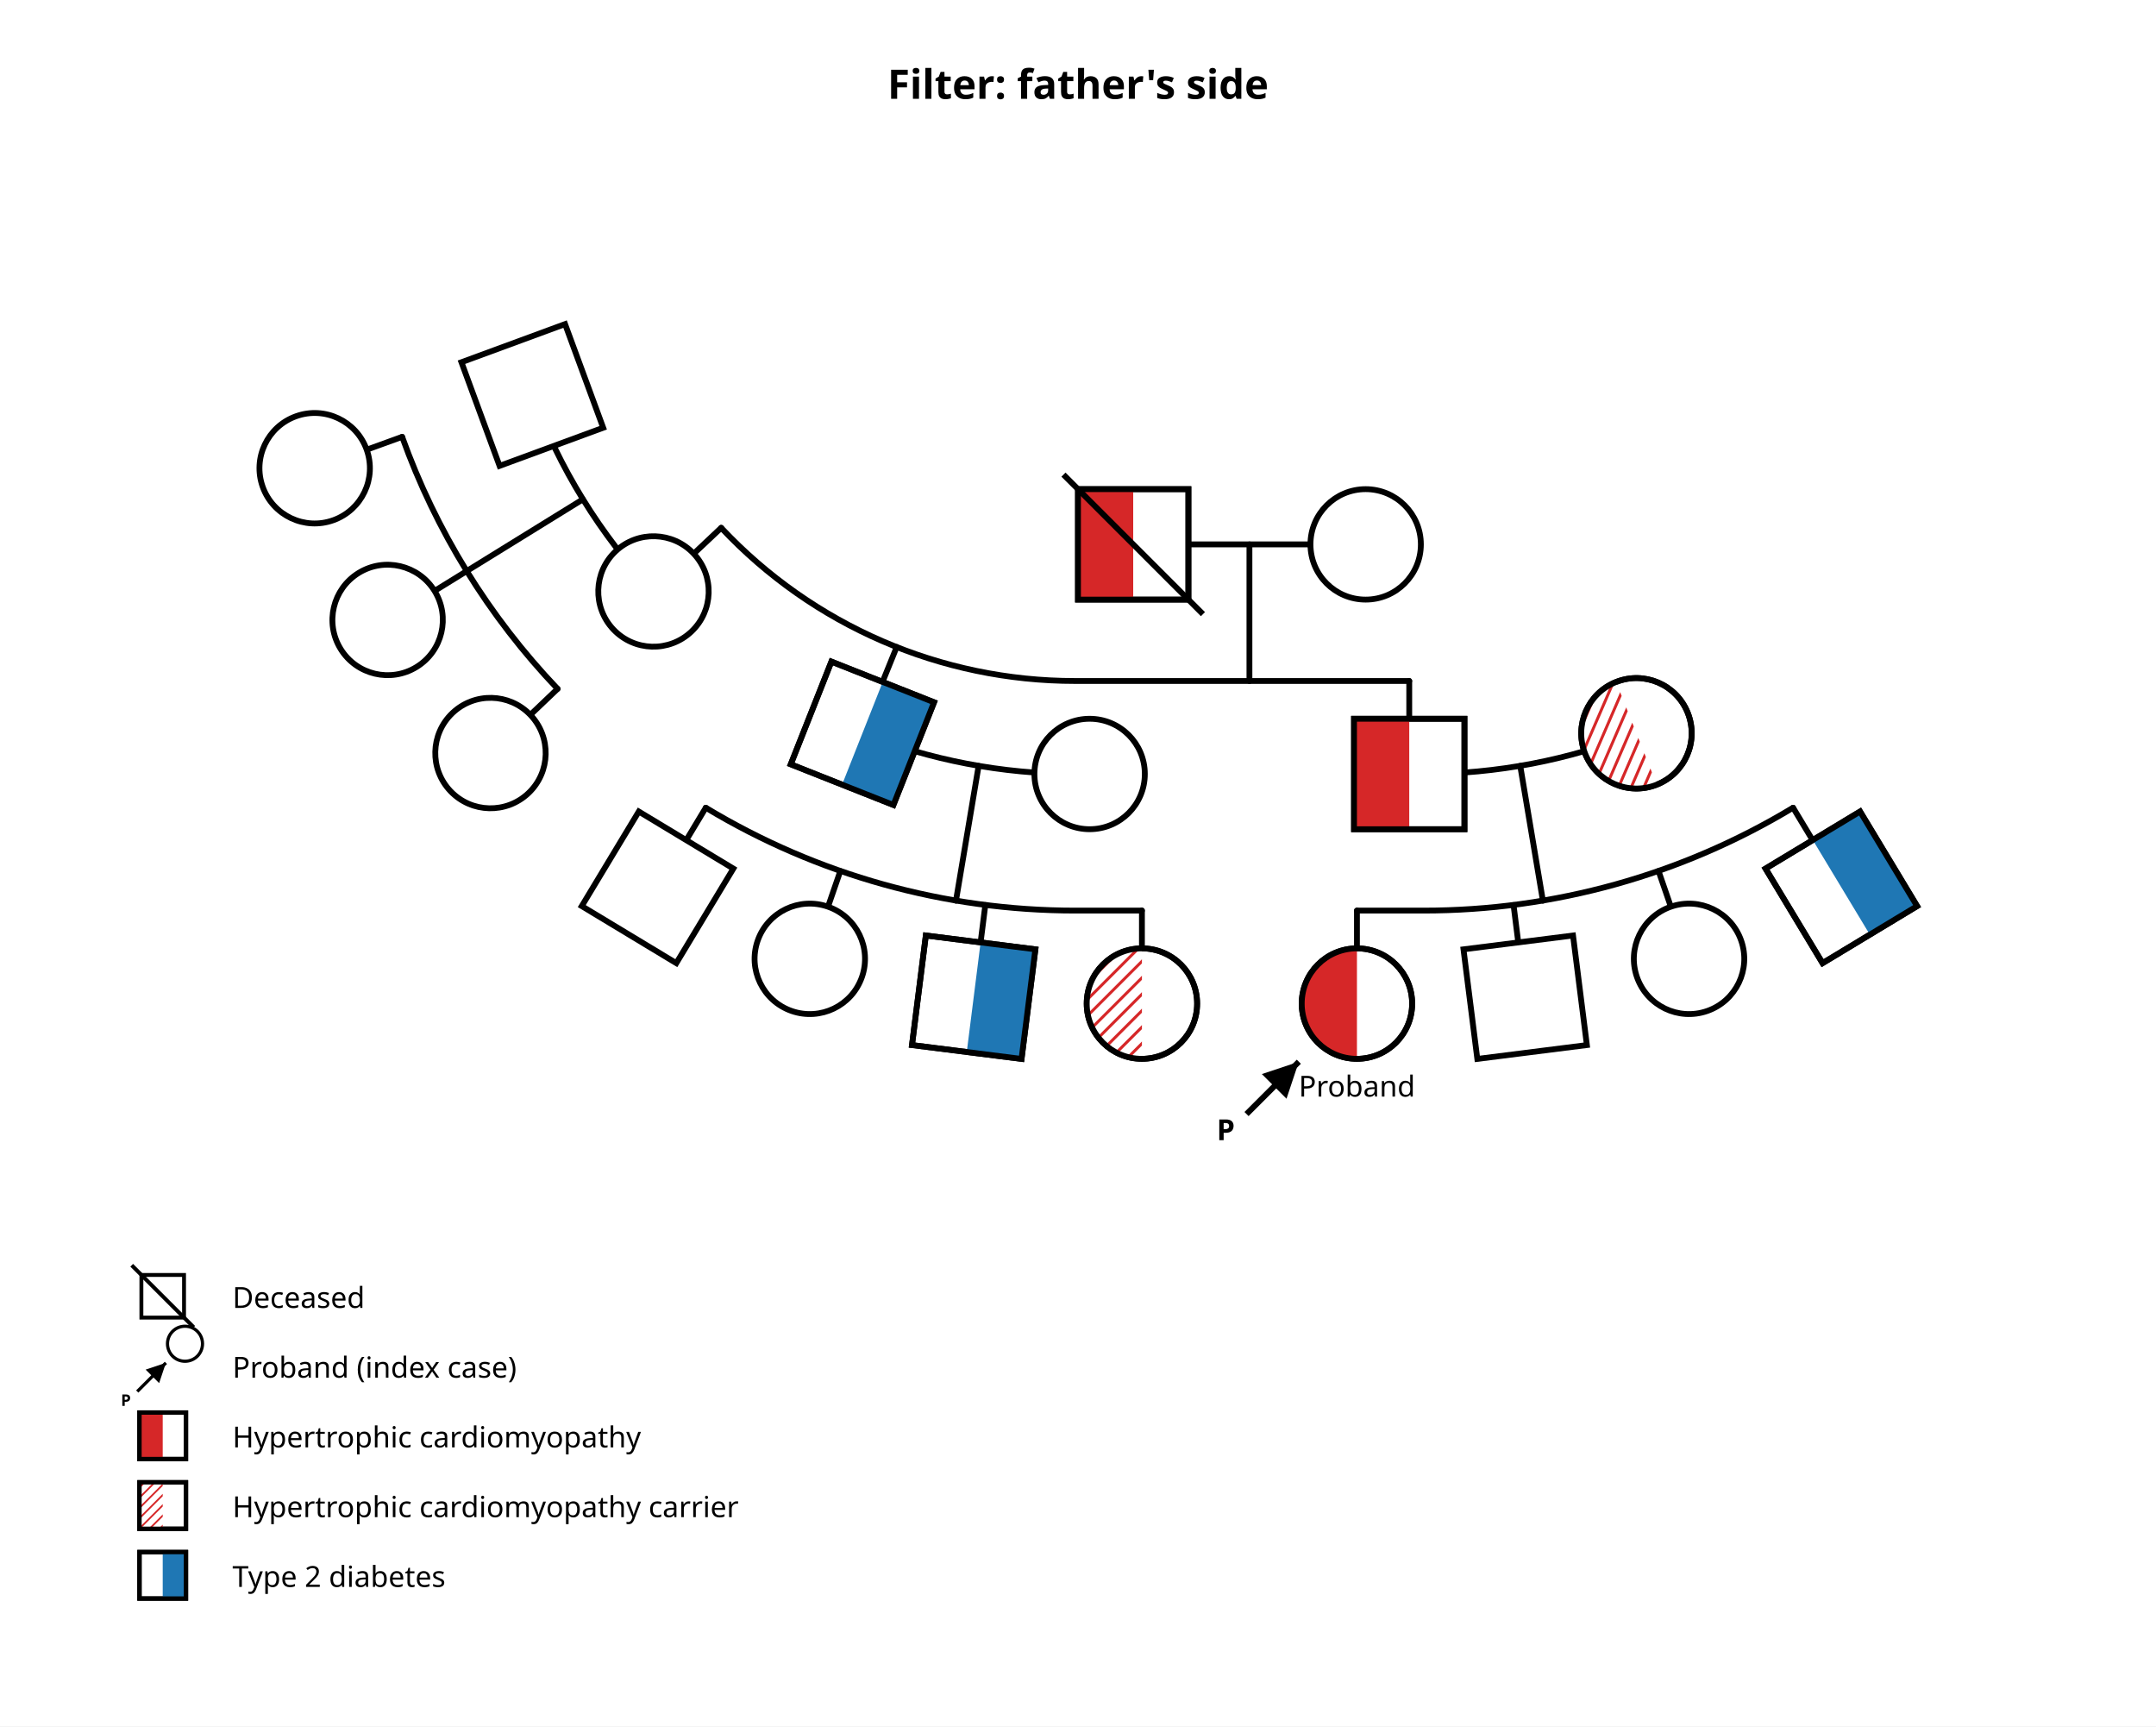
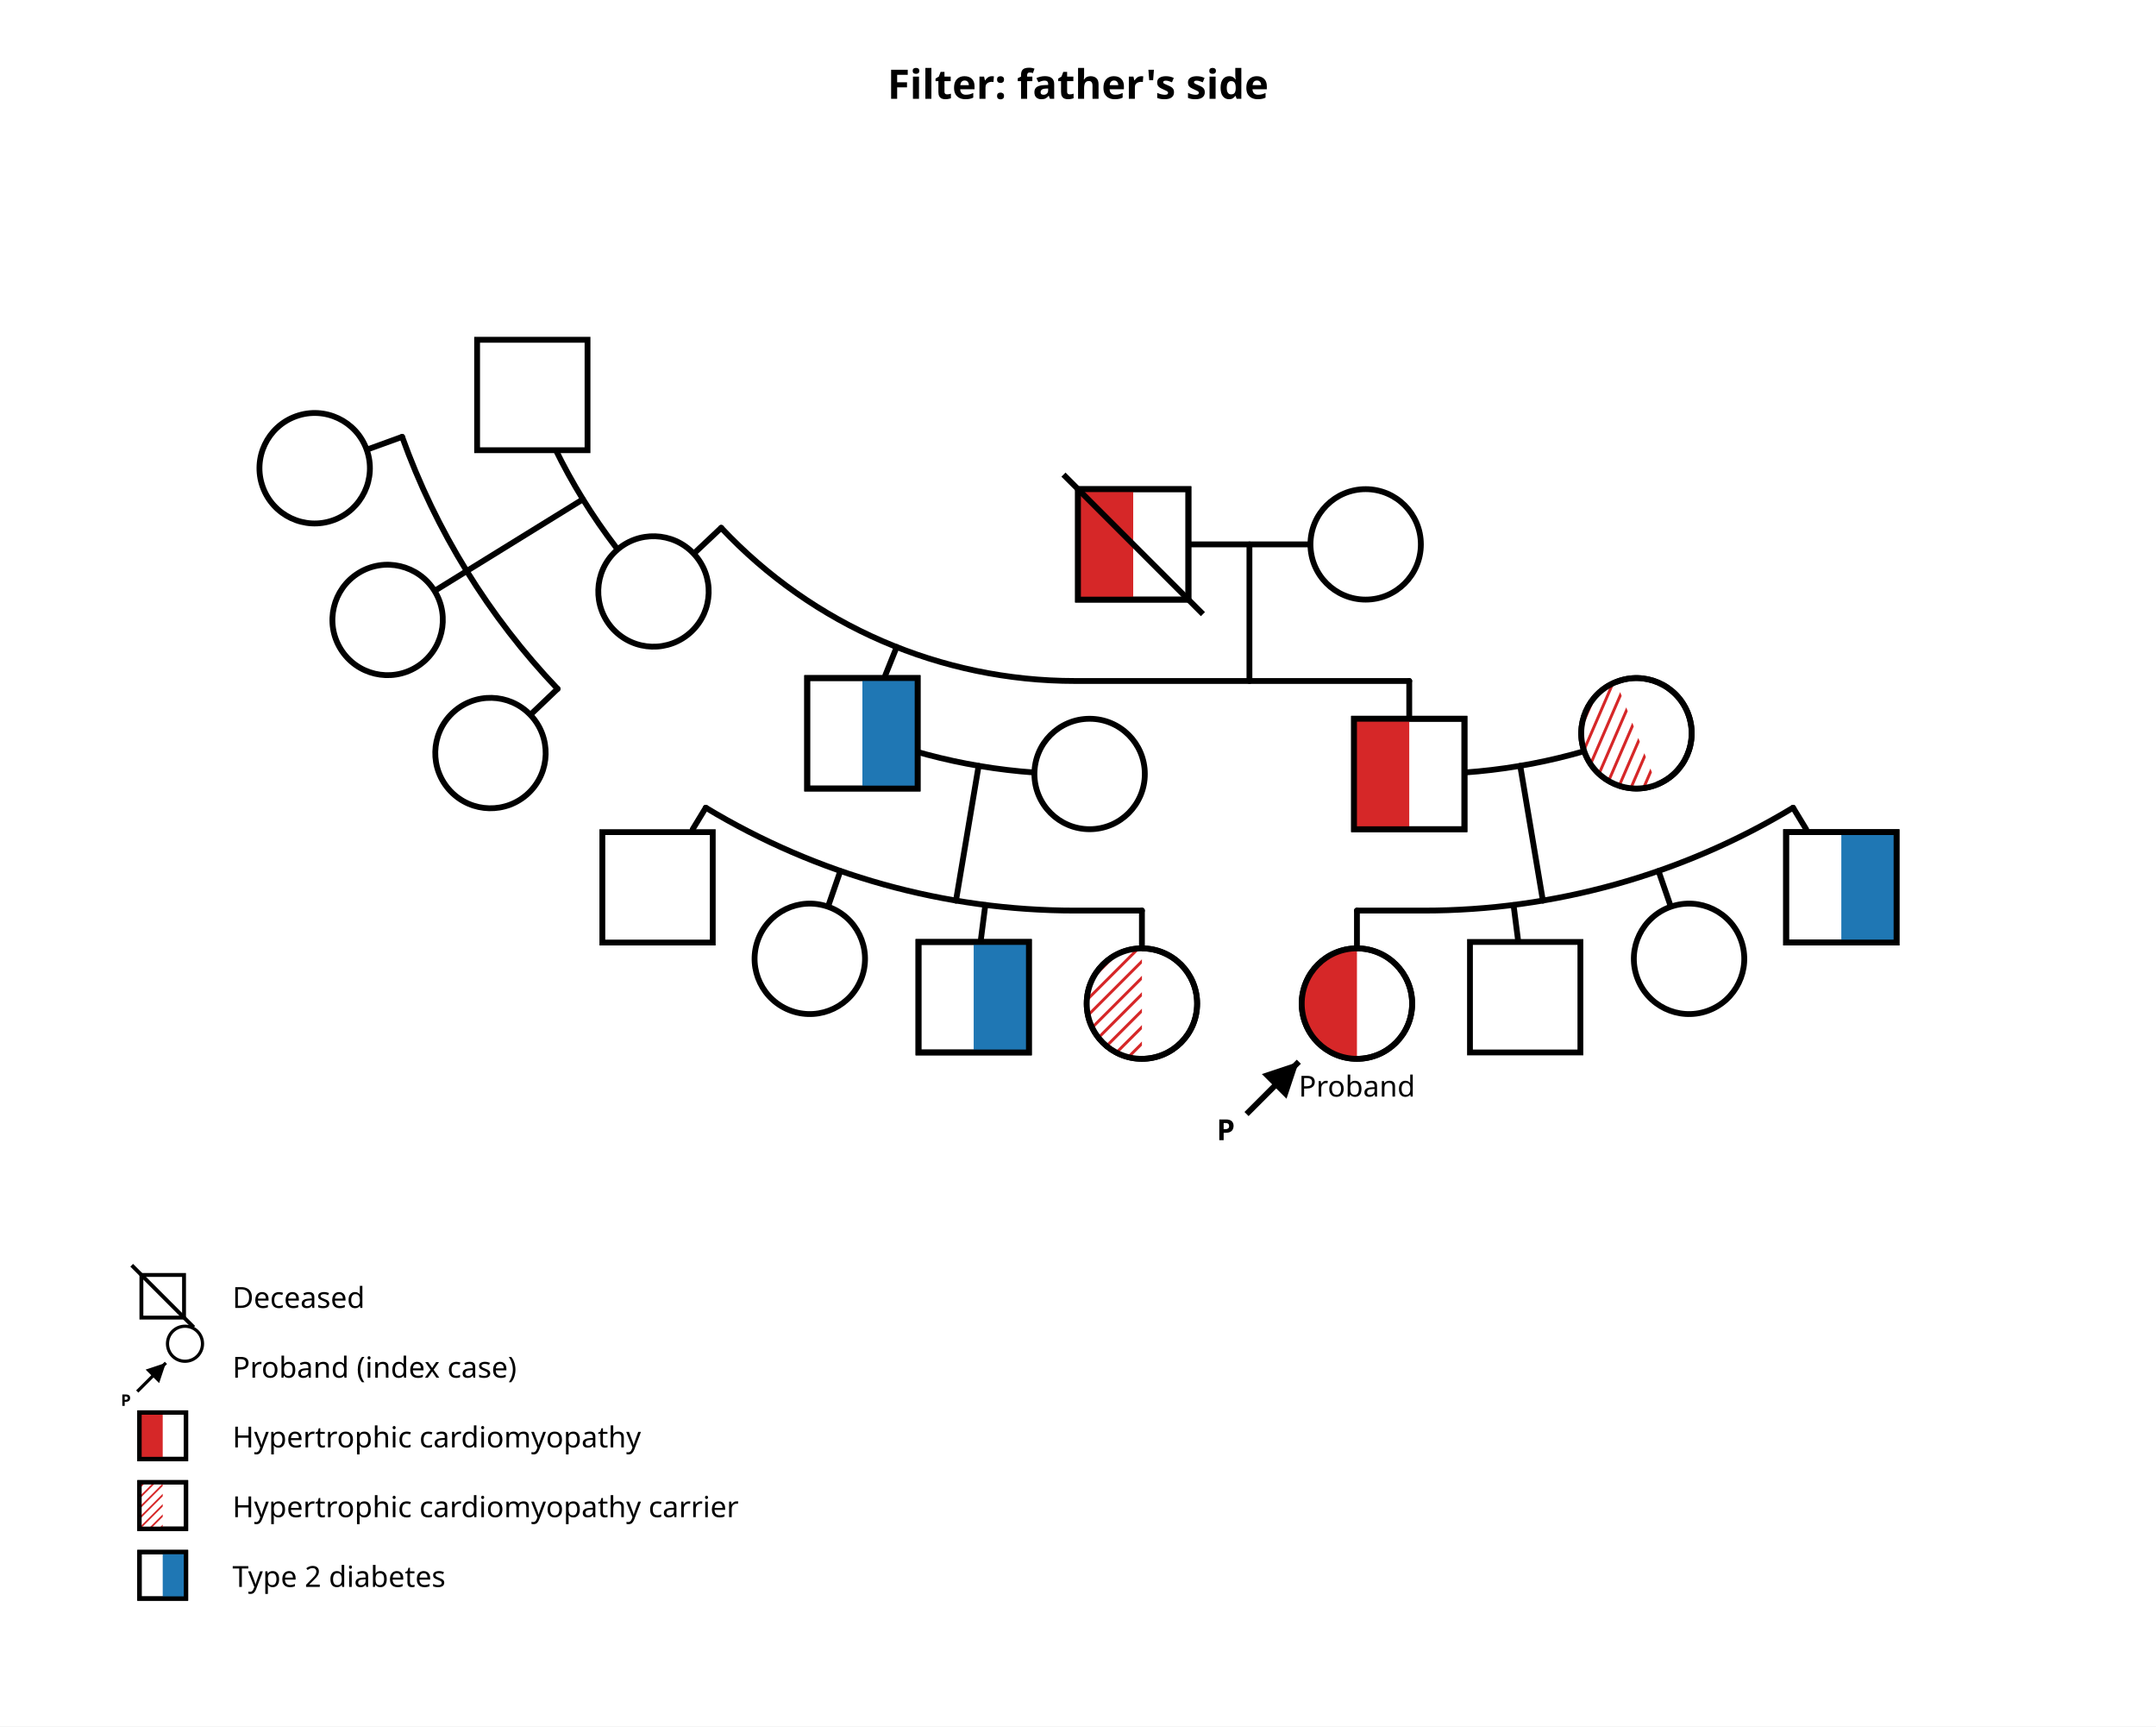
<svg xmlns="http://www.w3.org/2000/svg" width="742" height="594" viewBox="0 0 742 594">
  <defs>
    <marker id="proband-arrowhead" markerWidth="6" markerHeight="6" refX="6" refY="3" orient="auto">
      <path d="M 0 0 L 6 3 L 0 6 Z" fill="black" />
    </marker>
  </defs>
  <rect width="742" height="594" fill="white" />
  <g class="chart-title">
    <text x="371" y="34" text-anchor="middle" font-family="sans-serif" font-size="14" font-weight="bold" fill="black" style="user-select:none">Filter: father's side</text>
  </g>
  <g transform="translate(430 67.3)">
    <path d="M -40 120 L 40 120" fill="none" stroke="black" stroke-width="2" stroke-linecap="round" />
    <line x1="0" y1="120" x2="0" y2="167" fill="none" stroke="black" stroke-width="2" stroke-linecap="round" />
    <path d="M -181.8 114.3 A 167 167 0 0 0 -60 167 L 55 167" fill="none" stroke="black" stroke-width="2" stroke-linecap="round" />
    <line x1="-181.8" y1="114.3" x2="-190.5" y2="122.5" fill="none" stroke="black" stroke-width="2" stroke-linecap="round" />
-     <line x1="-121.4" y1="155.3" x2="-125.9" y2="166.4" fill="none" stroke="black" stroke-width="2" stroke-linecap="round" />
+     <line x1="-121.4" y1="155.3" x2="-125.3" y2="165" fill="none" stroke="black" stroke-width="2" stroke-linecap="round" />
    <line x1="55" y1="167" x2="55" y2="179" fill="none" stroke="black" stroke-width="2" stroke-linecap="round" />
    <path d="M 55 199 L 60 199 A 199 199 0 0 0 133.2 185" fill="none" stroke="black" stroke-width="2" stroke-linecap="round" />
    <line x1="93.2" y1="196.2" x2="101" y2="242.6" fill="none" stroke="black" stroke-width="2" stroke-linecap="round" />
    <path d="M 37 246 L 60 246 A 246 246 0 0 0 187.1 210.6" fill="none" stroke="black" stroke-width="2" stroke-linecap="round" />
    <line x1="37" y1="246" x2="37" y2="258" fill="none" stroke="black" stroke-width="2" stroke-linecap="round" />
-     <line x1="90.9" y1="244.1" x2="92.4" y2="256" fill="none" stroke="black" stroke-width="2" stroke-linecap="round" />
+     <line x1="90.9" y1="244.1" x2="92.4" y2="255.8" fill="none" stroke="black" stroke-width="2" stroke-linecap="round" />
    <line x1="140.8" y1="232.4" x2="144.7" y2="243.7" fill="none" stroke="black" stroke-width="2" stroke-linecap="round" />
-     <line x1="187.1" y1="210.6" x2="193.3" y2="220.9" fill="none" stroke="black" stroke-width="2" stroke-linecap="round" />
+     <line x1="187.1" y1="210.6" x2="191.6" y2="218" fill="none" stroke="black" stroke-width="2" stroke-linecap="round" />
    <path d="M -133.2 185 A 199 199 0 0 0 -60 199 L -55 199" fill="none" stroke="black" stroke-width="2" stroke-linecap="round" />
    <line x1="-93.2" y1="196.2" x2="-101" y2="242.6" fill="none" stroke="black" stroke-width="2" stroke-linecap="round" />
    <path d="M -187.1 210.6 A 246 246 0 0 0 -60 246 L -37 246" fill="none" stroke="black" stroke-width="2" stroke-linecap="round" />
-     <line x1="-187.1" y1="210.6" x2="-193.3" y2="220.9" fill="none" stroke="black" stroke-width="2" stroke-linecap="round" />
+     <line x1="-187.1" y1="210.6" x2="-191.6" y2="218" fill="none" stroke="black" stroke-width="2" stroke-linecap="round" />
    <line x1="-140.8" y1="232.4" x2="-144.7" y2="243.7" fill="none" stroke="black" stroke-width="2" stroke-linecap="round" />
-     <line x1="-90.9" y1="244.1" x2="-92.4" y2="256" fill="none" stroke="black" stroke-width="2" stroke-linecap="round" />
+     <line x1="-90.9" y1="244.1" x2="-92.4" y2="255.8" fill="none" stroke="black" stroke-width="2" stroke-linecap="round" />
    <line x1="-37" y1="246" x2="-37" y2="258" fill="none" stroke="black" stroke-width="2" stroke-linecap="round" />
    <path d="M -246.8 68.6 A 199 199 0 0 0 -205.1 136.2" fill="none" stroke="black" stroke-width="2" stroke-linecap="round" />
    <line x1="-229.4" y1="104.5" x2="-269.4" y2="129.2" fill="none" stroke="black" stroke-width="2" stroke-linecap="round" />
    <path d="M -291.6 83 A 246 246 0 0 0 -238.1 169.7" fill="none" stroke="black" stroke-width="2" stroke-linecap="round" />
    <line x1="-291.6" y1="83" x2="-302.9" y2="87.1" fill="none" stroke="black" stroke-width="2" stroke-linecap="round" />
    <line x1="-269.4" y1="129.2" x2="-279.6" y2="135.5" fill="none" stroke="black" stroke-width="2" stroke-linecap="round" />
    <line x1="-238.1" y1="169.7" x2="-246.8" y2="178" fill="none" stroke="black" stroke-width="2" stroke-linecap="round" />
    <g transform="translate(-40 120) rotate(0)">
      <g transform="translate(-20 -20)">
        <g transform="translate(20 20)" style="user-select:none" />
        <g>
          <g>
            <clipPath id="symbol-clip-0">
              <rect x="1" y="1" width="38" height="38" />
            </clipPath>
            <rect x="1" y="1" width="38" height="38" stroke="black" stroke-width="2" fill="white" />
            <g clip-path="url(#symbol-clip-0)">
              <g>
                <g data-tag-fill="solid">
                  <path d="M 20 20 L 20 60 A 40 40 0 0 1 20 -20 Z" fill="#d62728" />
                </g>
              </g>
            </g>
            <rect x="1" y="1" width="38" height="38" stroke="black" stroke-width="2" fill="none" />
          </g>
        </g>
        <line x1="-4" y1="-4" x2="44" y2="44" stroke="black" stroke-width="2" />
      </g>
    </g>
    <g transform="translate(40 120) rotate(0)">
      <g transform="translate(-20 -20)">
        <g transform="translate(20 20)" style="user-select:none" />
        <g>
          <g>
            <circle cx="20" cy="20" r="19" stroke="black" stroke-width="2" fill="white" />
          </g>
        </g>
      </g>
    </g>
    <g transform="translate(55 199) rotate(0)">
      <g transform="translate(-20 -20)">
        <g transform="translate(20 20)" style="user-select:none" />
        <g>
          <g>
            <clipPath id="symbol-clip-2">
              <rect x="1" y="1" width="38" height="38" />
            </clipPath>
            <rect x="1" y="1" width="38" height="38" stroke="black" stroke-width="2" fill="white" />
            <g clip-path="url(#symbol-clip-2)">
              <g>
                <g data-tag-fill="solid">
                  <path d="M 20 20 L 20 60 A 40 40 0 0 1 20 -20 Z" fill="#d62728" />
                </g>
              </g>
            </g>
            <rect x="1" y="1" width="38" height="38" stroke="black" stroke-width="2" fill="none" />
          </g>
        </g>
      </g>
    </g>
    <g transform="translate(133.2 185) rotate(-21.6)">
      <g transform="translate(-20 -20)">
        <g transform="translate(20 20)" style="user-select:none" />
        <g>
          <g>
            <clipPath id="symbol-clip-3">
              <circle cx="20" cy="20" r="19" />
            </clipPath>
            <circle cx="20" cy="20" r="19" stroke="black" stroke-width="2" fill="white" />
            <g clip-path="url(#symbol-clip-3)">
              <g data-carrier-sector="hcm">
                <g data-tag-fill="diagonal">
                  <clipPath id="symbol-clip-3-s0">
                    <path d="M 20 20 L 20 60 A 40 40 0 0 1 20 -20 Z" />
                  </clipPath>
                  <path d="M 20 20 L 20 60 A 40 40 0 0 1 20 -20 Z" fill="white" />
                  <path d="M-37.172 40L2.828 0M-31.515 40L8.485 0M-25.858 40L14.142 0M-20.201 40L19.799 0M-14.544 40L25.456 0M-8.887 40L31.113 0M-3.23 40L36.77 0M2.426 40L42.426 0M8.083 40L48.083 0M13.74 40L53.74 0M19.397 40L59.397 0M25.054 40L65.054 0M30.711 40L70.711 0M36.368 40L76.368 0" fill="none" stroke="#d62728" stroke-width="1" clip-path="url(#symbol-clip-3-s0)" />
                </g>
              </g>
            </g>
            <circle cx="20" cy="20" r="19" stroke="black" stroke-width="2" fill="none" />
          </g>
        </g>
      </g>
    </g>
    <g transform="translate(203.7 238) rotate(-31.1)">
      <g transform="translate(-20 -20)">
        <g transform="translate(20 20)" style="user-select:none" />
        <g>
-           <g>
-             <clipPath id="symbol-clip-4">
-               <rect x="1" y="1" width="38" height="38" />
-             </clipPath>
-             <rect x="1" y="1" width="38" height="38" stroke="black" stroke-width="2" fill="white" />
-             <g clip-path="url(#symbol-clip-4)">
-               <g>
-                 <g data-tag-fill="solid">
-                   <path d="M 20 20 L 20 -20 A 40 40 0 0 1 20 60 Z" fill="#1f77b4" />
-                 </g>
-               </g>
-             </g>
-             <rect x="1" y="1" width="38" height="38" stroke="black" stroke-width="2" fill="none" />
+           <g transform="rotate(31.1 20 20)">
+             <g>
+               <clipPath id="symbol-clip-4">
+                 <rect x="1" y="1" width="38" height="38" />
+               </clipPath>
+               <rect x="1" y="1" width="38" height="38" stroke="black" stroke-width="2" fill="white" />
+               <g clip-path="url(#symbol-clip-4)">
+                 <g>
+                   <g data-tag-fill="solid">
+                     <path d="M 20 20 L 20 -20 A 40 40 0 0 1 20 60 Z" fill="#1f77b4" />
+                   </g>
+                 </g>
+               </g>
+               <rect x="1" y="1" width="38" height="38" stroke="black" stroke-width="2" fill="none" />
+             </g>
          </g>
        </g>
      </g>
    </g>
    <g transform="translate(151.3 262.6) rotate(-19.2)">
      <g transform="translate(-20 -20)">
        <g transform="translate(20 20)" style="user-select:none" />
        <g>
          <g>
            <circle cx="20" cy="20" r="19" stroke="black" stroke-width="2" fill="white" />
          </g>
        </g>
      </g>
    </g>
    <g transform="translate(94.9 275.8) rotate(-7.2)">
      <g transform="translate(-20 -20)">
        <g transform="translate(20 20)" style="user-select:none" />
        <g>
-           <g>
-             <rect x="1" y="1" width="38" height="38" stroke="black" stroke-width="2" fill="white" />
+           <g transform="rotate(7.2 20 20)">
+             <g>
+               <rect x="1" y="1" width="38" height="38" stroke="black" stroke-width="2" fill="white" />
+             </g>
          </g>
        </g>
      </g>
    </g>
    <g transform="translate(37 278) rotate(0)">
      <g transform="translate(-20 -20)">
        <g transform="translate(20 20)" style="user-select:none">
          <g data-name-label="true" pointer-events="none">
            <text x="0" y="32" text-anchor="middle" font-family="sans-serif" font-size="10" fill="black">Proband</text>
          </g>
        </g>
        <g>
          <g>
            <clipPath id="symbol-clip-7">
              <circle cx="20" cy="20" r="19" />
            </clipPath>
            <circle cx="20" cy="20" r="19" stroke="black" stroke-width="2" fill="white" />
            <g clip-path="url(#symbol-clip-7)">
              <g>
                <g data-tag-fill="solid">
                  <path d="M 20 20 L 20 60 A 40 40 0 0 1 20 -20 Z" fill="#d62728" />
                </g>
              </g>
            </g>
            <circle cx="20" cy="20" r="19" stroke="black" stroke-width="2" fill="none" />
          </g>
        </g>
        <g data-arrow="proband">
          <line x1="-18" y1="58" x2="0" y2="40" stroke="black" stroke-width="2" marker-end="url(#proband-arrowhead)" />
          <rect x="-30" y="58" width="8.5" height="10" fill="white" />
          <text data-proband-letter="true" x="-22" y="67" text-anchor="end" font-family="sans-serif" font-size="10" font-weight="bold" fill="black" style="user-select:none">P</text>
        </g>
      </g>
    </g>
    <g transform="translate(-133.2 185) rotate(21.6)">
      <g transform="translate(-20 -20)">
        <g transform="translate(20 20)" style="user-select:none" />
        <g>
-           <g>
-             <clipPath id="symbol-clip-8">
-               <rect x="1" y="1" width="38" height="38" />
-             </clipPath>
-             <rect x="1" y="1" width="38" height="38" stroke="black" stroke-width="2" fill="white" />
-             <g clip-path="url(#symbol-clip-8)">
-               <g>
-                 <g data-tag-fill="solid">
-                   <path d="M 20 20 L 20 -20 A 40 40 0 0 1 20 60 Z" fill="#1f77b4" />
-                 </g>
-               </g>
-             </g>
-             <rect x="1" y="1" width="38" height="38" stroke="black" stroke-width="2" fill="none" />
+           <g transform="rotate(-21.6 20 20)">
+             <g>
+               <clipPath id="symbol-clip-8">
+                 <rect x="1" y="1" width="38" height="38" />
+               </clipPath>
+               <rect x="1" y="1" width="38" height="38" stroke="black" stroke-width="2" fill="white" />
+               <g clip-path="url(#symbol-clip-8)">
+                 <g>
+                   <g data-tag-fill="solid">
+                     <path d="M 20 20 L 20 -20 A 40 40 0 0 1 20 60 Z" fill="#1f77b4" />
+                   </g>
+                 </g>
+               </g>
+               <rect x="1" y="1" width="38" height="38" stroke="black" stroke-width="2" fill="none" />
+             </g>
          </g>
        </g>
      </g>
    </g>
    <g transform="translate(-55 199) rotate(0)">
      <g transform="translate(-20 -20)">
        <g transform="translate(20 20)" style="user-select:none" />
        <g>
          <g>
            <circle cx="20" cy="20" r="19" stroke="black" stroke-width="2" fill="white" />
          </g>
        </g>
      </g>
    </g>
    <g transform="translate(-37 278) rotate(0)">
      <g transform="translate(-20 -20)">
        <g transform="translate(20 20)" style="user-select:none" />
        <g>
          <g>
            <clipPath id="symbol-clip-10">
              <circle cx="20" cy="20" r="19" />
            </clipPath>
            <circle cx="20" cy="20" r="19" stroke="black" stroke-width="2" fill="white" />
            <g clip-path="url(#symbol-clip-10)">
              <g data-carrier-sector="hcm">
                <g data-tag-fill="diagonal">
                  <clipPath id="symbol-clip-10-s0">
                    <path d="M 20 20 L 20 60 A 40 40 0 0 1 20 -20 Z" />
                  </clipPath>
                  <path d="M 20 20 L 20 60 A 40 40 0 0 1 20 -20 Z" fill="white" />
                  <path d="M-37.172 40L2.828 0M-31.515 40L8.485 0M-25.858 40L14.142 0M-20.201 40L19.799 0M-14.544 40L25.456 0M-8.887 40L31.113 0M-3.23 40L36.77 0M2.426 40L42.426 0M8.083 40L48.083 0M13.74 40L53.74 0M19.397 40L59.397 0M25.054 40L65.054 0M30.711 40L70.711 0M36.368 40L76.368 0" fill="none" stroke="#d62728" stroke-width="1" clip-path="url(#symbol-clip-10-s0)" />
                </g>
              </g>
            </g>
            <circle cx="20" cy="20" r="19" stroke="black" stroke-width="2" fill="none" />
          </g>
        </g>
      </g>
    </g>
    <g transform="translate(-94.9 275.8) rotate(7.2)">
      <g transform="translate(-20 -20)">
        <g transform="translate(20 20)" style="user-select:none" />
        <g>
-           <g>
-             <clipPath id="symbol-clip-11">
-               <rect x="1" y="1" width="38" height="38" />
-             </clipPath>
-             <rect x="1" y="1" width="38" height="38" stroke="black" stroke-width="2" fill="white" />
-             <g clip-path="url(#symbol-clip-11)">
-               <g>
-                 <g data-tag-fill="solid">
-                   <path d="M 20 20 L 20 -20 A 40 40 0 0 1 20 60 Z" fill="#1f77b4" />
-                 </g>
-               </g>
-             </g>
-             <rect x="1" y="1" width="38" height="38" stroke="black" stroke-width="2" fill="none" />
+           <g transform="rotate(-7.2 20 20)">
+             <g>
+               <clipPath id="symbol-clip-11">
+                 <rect x="1" y="1" width="38" height="38" />
+               </clipPath>
+               <rect x="1" y="1" width="38" height="38" stroke="black" stroke-width="2" fill="white" />
+               <g clip-path="url(#symbol-clip-11)">
+                 <g>
+                   <g data-tag-fill="solid">
+                     <path d="M 20 20 L 20 -20 A 40 40 0 0 1 20 60 Z" fill="#1f77b4" />
+                   </g>
+                 </g>
+               </g>
+               <rect x="1" y="1" width="38" height="38" stroke="black" stroke-width="2" fill="none" />
+             </g>
          </g>
        </g>
      </g>
    </g>
    <g transform="translate(-151.3 262.6) rotate(19.2)">
      <g transform="translate(-20 -20)">
        <g transform="translate(20 20)" style="user-select:none" />
        <g>
          <g>
            <circle cx="20" cy="20" r="19" stroke="black" stroke-width="2" fill="white" />
          </g>
        </g>
      </g>
    </g>
    <g transform="translate(-203.7 238) rotate(31.1)">
      <g transform="translate(-20 -20)">
        <g transform="translate(20 20)" style="user-select:none" />
        <g>
-           <g>
-             <rect x="1" y="1" width="38" height="38" stroke="black" stroke-width="2" fill="white" />
+           <g transform="rotate(-31.1 20 20)">
+             <g>
+               <rect x="1" y="1" width="38" height="38" stroke="black" stroke-width="2" fill="white" />
+             </g>
          </g>
        </g>
      </g>
    </g>
    <g transform="translate(-246.8 68.6) rotate(69.8)">
      <g transform="translate(-20 -20)">
        <g transform="translate(20 20)" style="user-select:none" />
        <g>
-           <g>
-             <rect x="1" y="1" width="38" height="38" stroke="black" stroke-width="2" fill="white" />
+           <g transform="rotate(20.2 20 20)">
+             <g>
+               <rect x="1" y="1" width="38" height="38" stroke="black" stroke-width="2" fill="white" />
+             </g>
          </g>
        </g>
      </g>
    </g>
    <g transform="translate(-205.1 136.2) rotate(46.8)">
      <g transform="translate(-20 -20)">
        <g transform="translate(20 20)" style="user-select:none" />
        <g>
          <g>
            <circle cx="20" cy="20" r="19" stroke="black" stroke-width="2" fill="white" />
          </g>
        </g>
      </g>
    </g>
    <g transform="translate(-261.2 191.8) rotate(46.4)">
      <g transform="translate(-20 -20)">
        <g transform="translate(20 20)" style="user-select:none" />
        <g>
          <g>
            <circle cx="20" cy="20" r="19" stroke="black" stroke-width="2" fill="white" />
          </g>
        </g>
      </g>
    </g>
    <g transform="translate(-296.6 146) rotate(58.3)">
      <g transform="translate(-20 -20)">
        <g transform="translate(20 20)" style="user-select:none" />
        <g>
          <g>
            <circle cx="20" cy="20" r="19" stroke="black" stroke-width="2" fill="white" />
          </g>
        </g>
      </g>
    </g>
    <g transform="translate(-321.7 93.8) rotate(70.3)">
      <g transform="translate(-20 -20)">
        <g transform="translate(20 20)" style="user-select:none" />
        <g>
          <g>
            <circle cx="20" cy="20" r="19" stroke="black" stroke-width="2" fill="white" />
          </g>
        </g>
      </g>
    </g>
    <g class="consanguinity-labels">
</g>
  </g>
  <g class="pedigree-key" transform="translate(0 434)">
    <g transform="translate(56 12) scale(0.667) translate(-18 -18)">
      <svg width="36" height="36" viewBox="-6 -6 36 36">
        <rect x="1" y="1" width="22" height="22" stroke="black" stroke-width="2" fill="white" />
        <line x1="-4" y1="-4" x2="28" y2="28" stroke="black" stroke-width="2" />
      </svg>
    </g>
    <text x="80" y="16" font-family="sans-serif" font-size="10" fill="black">Deceased</text>
    <g transform="translate(56 36) scale(0.667) translate(-23 -23)">
      <svg width="46" height="46" viewBox="-30 -2 56 56">
        <defs>
          <marker id="legend-arrowhead" markerWidth="6" markerHeight="6" refX="6" refY="3" orient="auto">
            <polygon points="0 0, 6 3, 0 6" fill="black" />
          </marker>
        </defs>
        <circle cx="12" cy="12" r="11" stroke="black" stroke-width="2" fill="white" />
        <g data-arrow="proband">
          <line x1="-18" y1="42" x2="0" y2="24" stroke="black" stroke-width="2" marker-end="url(#legend-arrowhead)" />
          <rect x="-30" y="42" width="8.5" height="10" fill="white" />
          <text data-proband-letter="true" x="-22" y="51" text-anchor="end" font-family="sans-serif" font-size="10" font-weight="bold" fill="black" style="user-select:none">P</text>
        </g>
      </svg>
    </g>
    <text x="80" y="40" font-family="sans-serif" font-size="10" fill="black">Proband (index case)</text>
    <g transform="translate(56 60) scale(1) translate(-14 -14)">
      <svg width="28" height="28" viewBox="0 0 28 28">
        <clipPath id="legend-clip-hcm">
          <rect x="6" y="6" width="16" height="16" />
        </clipPath>
        <rect x="6" y="6" width="16" height="16" fill="white" stroke="black" stroke-width="1.5" />
        <g clip-path="url(#legend-clip-hcm)">
          <g data-tag-fill="solid">
            <path d="M 14 14 L 14 30 A 16 16 0 0 1 14 -2 Z" fill="#d62728" />
          </g>
        </g>
        <rect x="6" y="6" width="16" height="16" fill="none" stroke="black" stroke-width="1.5" />
      </svg>
    </g>
    <text x="80" y="64" font-family="sans-serif" font-size="10" fill="black">Hypertrophic cardiomyopathy</text>
    <g transform="translate(56 84) scale(1) translate(-14 -14)">
      <svg width="28" height="28" viewBox="0 0 28 28">
        <clipPath id="legend-clip-hcm-carrier">
          <rect x="6" y="6" width="16" height="16" />
        </clipPath>
        <rect x="6" y="6" width="16" height="16" fill="white" stroke="black" stroke-width="1.5" />
        <g clip-path="url(#legend-clip-hcm-carrier)">
          <g data-tag-fill="diagonal">
            <clipPath id="legend-clip-hcm-carrier-fill">
              <path d="M 14 14 L 14 30 A 16 16 0 0 1 14 -2 Z" />
            </clipPath>
            <path d="M 14 14 L 14 30 A 16 16 0 0 1 14 -2 Z" fill="white" />
            <path d="M-8.232 22L7.768 6M-4.697 22L11.303 6M-1.161 22L14.839 6M2.374 22L18.374 6M5.91 22L21.91 6M9.445 22L25.445 6M12.981 22L28.981 6M16.517 22L32.517 6M20.052 22L36.052 6" fill="none" stroke="#d62728" stroke-width="0.6" clip-path="url(#legend-clip-hcm-carrier-fill)" />
          </g>
        </g>
        <rect x="6" y="6" width="16" height="16" fill="none" stroke="black" stroke-width="1.5" />
      </svg>
    </g>
    <text x="80" y="88" font-family="sans-serif" font-size="10" fill="black">Hypertrophic cardiomyopathy carrier</text>
    <g transform="translate(56 108) scale(1) translate(-14 -14)">
      <svg width="28" height="28" viewBox="0 0 28 28">
        <clipPath id="legend-clip-dm">
          <rect x="6" y="6" width="16" height="16" />
        </clipPath>
        <rect x="6" y="6" width="16" height="16" fill="white" stroke="black" stroke-width="1.5" />
        <g clip-path="url(#legend-clip-dm)">
          <g data-tag-fill="solid">
            <path d="M 14 14 L 14 -2 A 16 16 0 0 1 14 30 Z" fill="#1f77b4" />
          </g>
        </g>
        <rect x="6" y="6" width="16" height="16" fill="none" stroke="black" stroke-width="1.5" />
      </svg>
    </g>
    <text x="80" y="112" font-family="sans-serif" font-size="10" fill="black">Type 2 diabetes</text>
  </g>
</svg>
